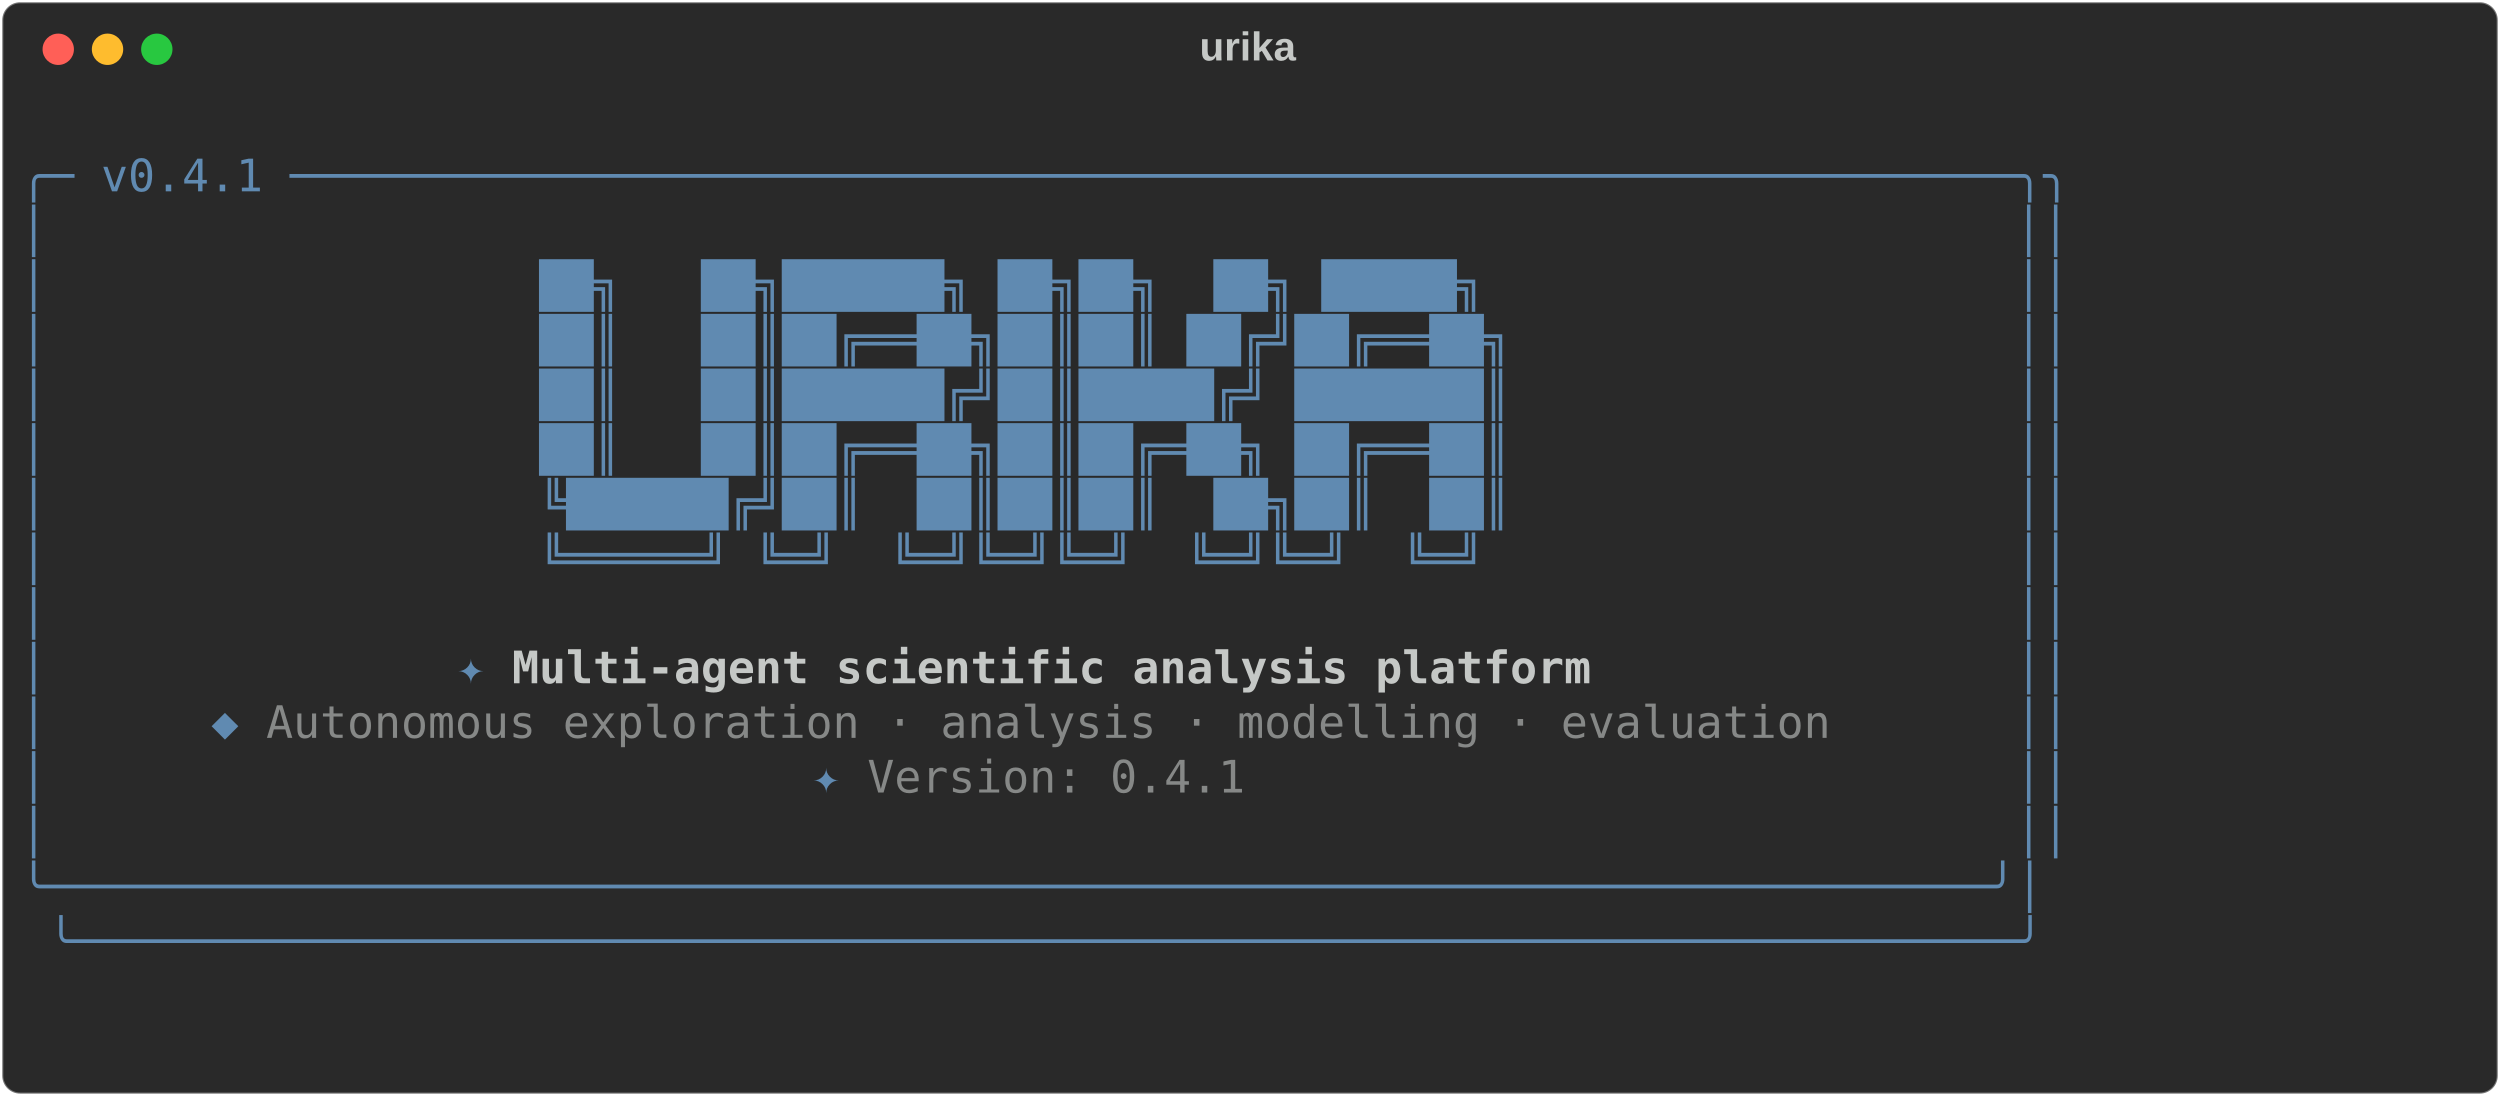
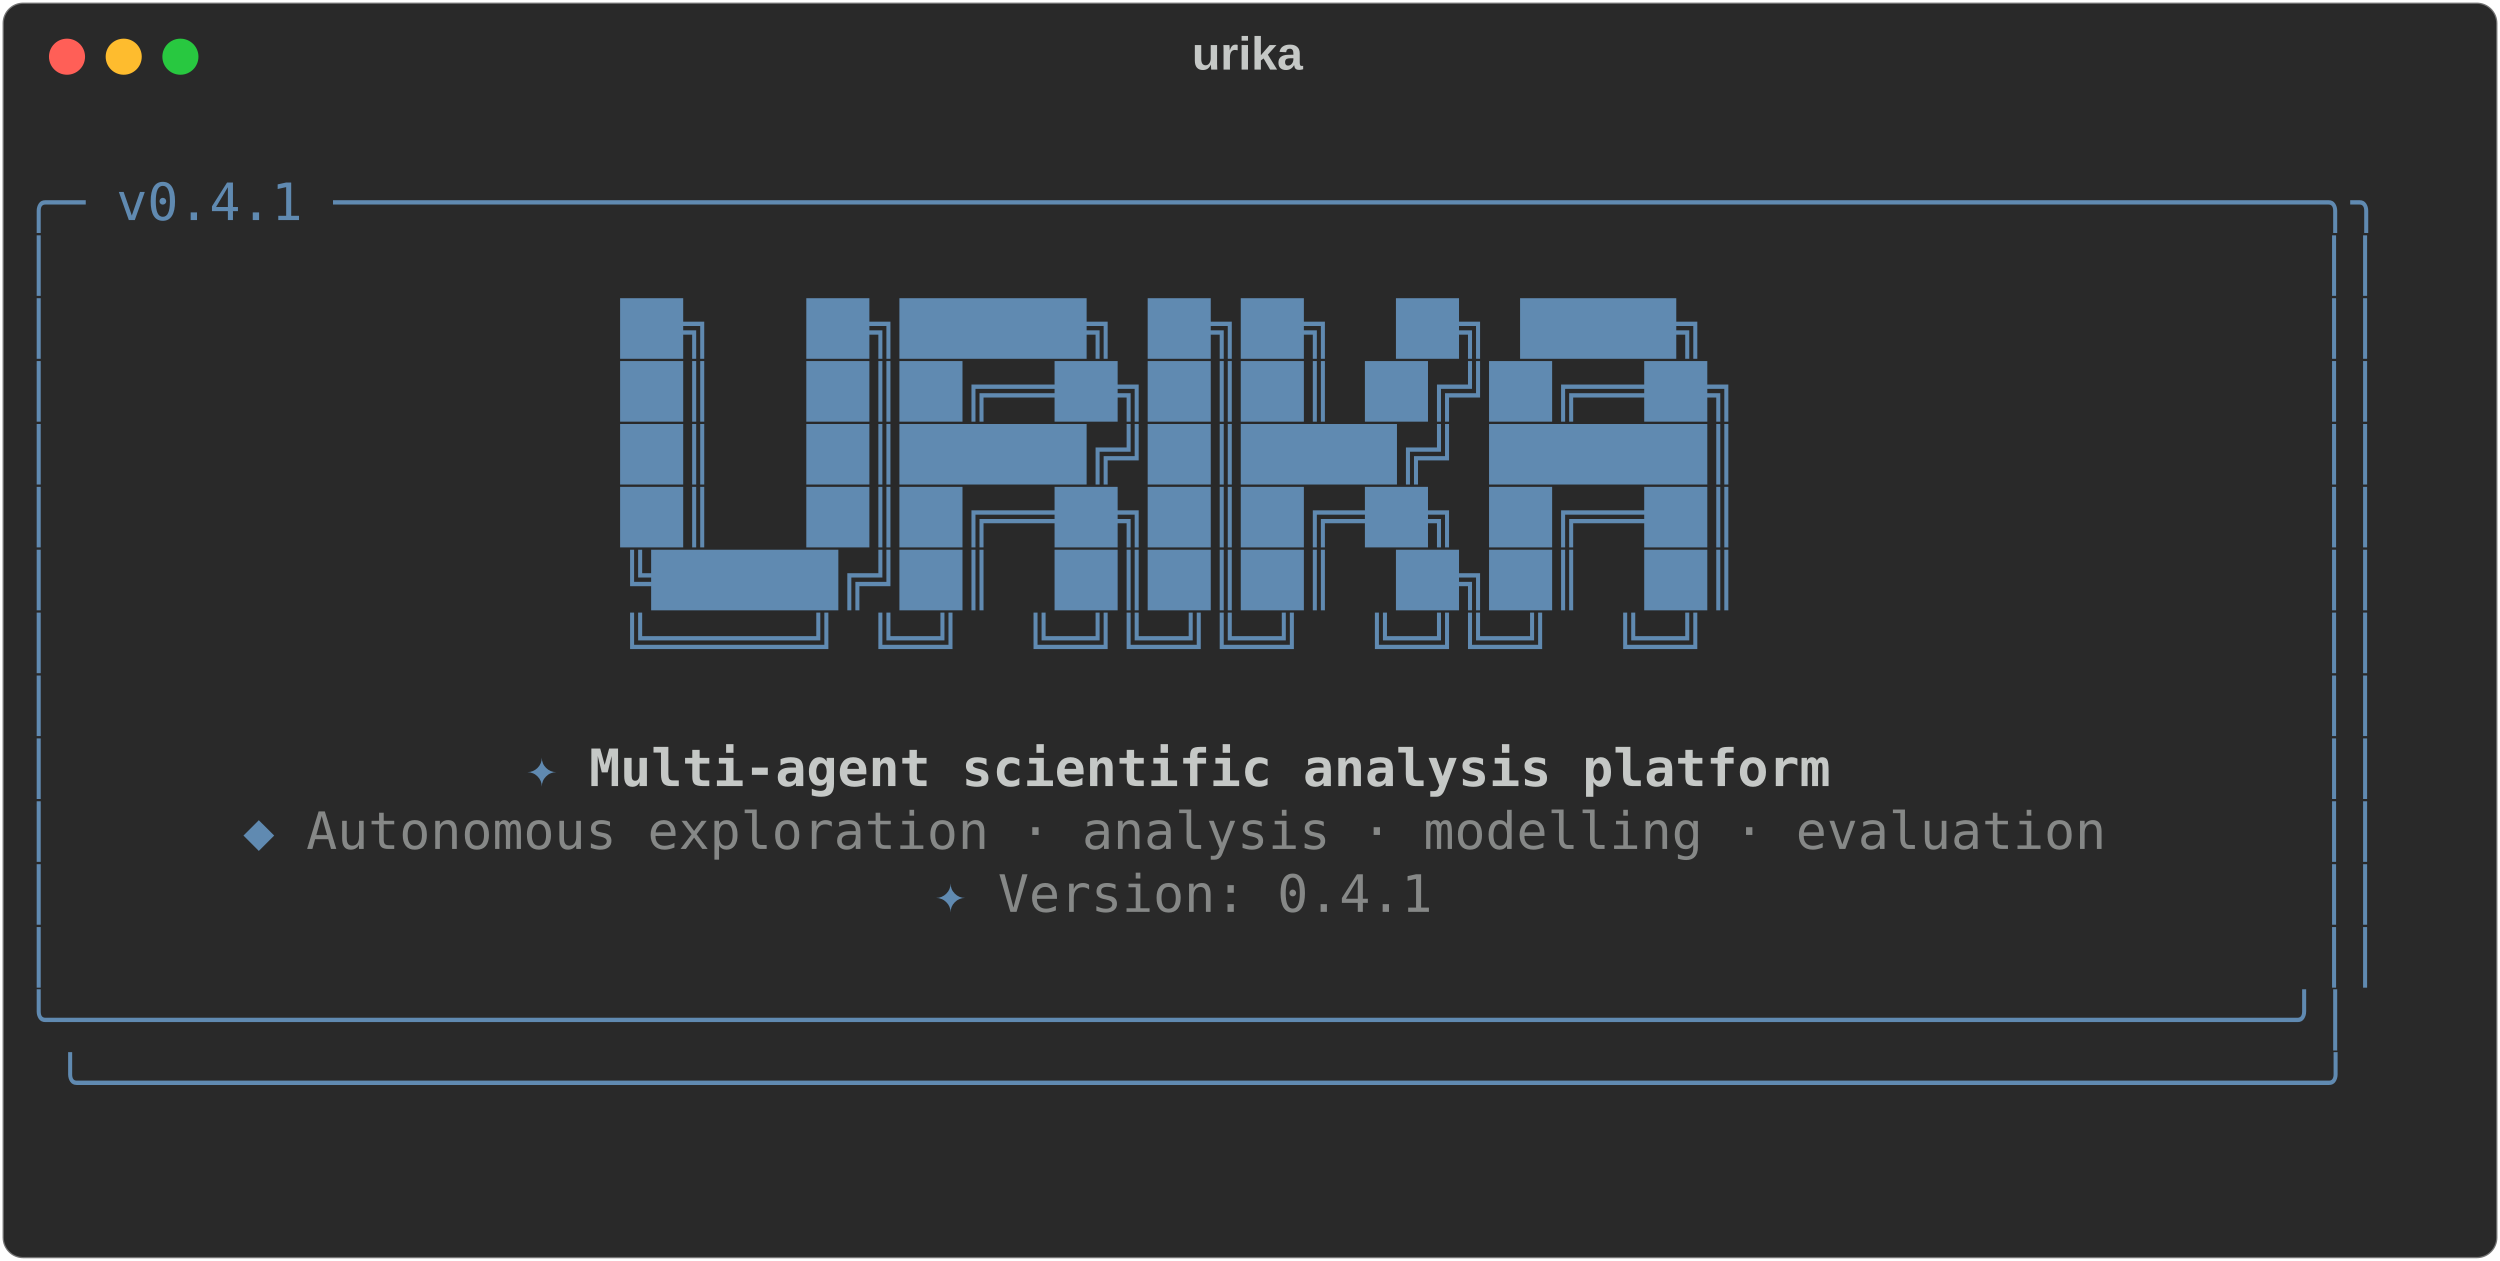
- <svg xmlns="http://www.w3.org/2000/svg" class="rich-terminal" viewBox="0 0 1116 489.2">
+ <svg xmlns="http://www.w3.org/2000/svg" class="rich-terminal" viewBox="0 0 970 489.2">
  <style>

    @font-face {
        font-family: "JetBrains Mono", "Fira Code";
        src: local("FiraCode-Regular"),
                url("https://cdnjs.cloudflare.com/ajax/libs/firacode/6.2.0/woff2/FiraCode-Regular.woff2") format("woff2"),
                url("https://cdnjs.cloudflare.com/ajax/libs/firacode/6.2.0/woff/FiraCode-Regular.woff") format("woff");
        font-style: normal;
        font-weight: 400;
    }
    @font-face {
        font-family: "JetBrains Mono", "Fira Code";
        src: local("FiraCode-Bold"),
                url("https://cdnjs.cloudflare.com/ajax/libs/firacode/6.2.0/woff2/FiraCode-Bold.woff2") format("woff2"),
                url("https://cdnjs.cloudflare.com/ajax/libs/firacode/6.2.0/woff/FiraCode-Bold.woff") format("woff");
        font-style: bold;
        font-weight: 700;
    }

    .terminal-3020622327-matrix {
        font-family: Fira Code, monospace;
        font-size: 20px;
        line-height: 24.4px;
        font-variant-east-asian: full-width;
    }

    .terminal-3020622327-title {
        font-size: 18px;
        font-weight: bold;
        font-family: arial;
    }

    .terminal-3020622327-r1 { fill: #c5c8c6 }
.terminal-3020622327-r2 { fill: #608ab1 }
.terminal-3020622327-r3 { fill: #c5c8c6;font-weight: bold }
.terminal-3020622327-r4 { fill: #868887 }
    </style>
  <defs>
    <clipPath id="terminal-3020622327-clip-terminal">
-       <rect x="0" y="0" width="1097.0" height="438.2" />
+       <rect x="0" y="0" width="950.6" height="438.2" />
    </clipPath>
    <clipPath id="terminal-3020622327-line-0">
-       <rect x="0" y="1.5" width="1098" height="24.65" />
+       <rect x="0" y="1.5" width="951.6" height="24.65" />
    </clipPath>
    <clipPath id="terminal-3020622327-line-1">
-       <rect x="0" y="25.9" width="1098" height="24.65" />
+       <rect x="0" y="25.9" width="951.6" height="24.65" />
    </clipPath>
    <clipPath id="terminal-3020622327-line-2">
-       <rect x="0" y="50.3" width="1098" height="24.65" />
+       <rect x="0" y="50.3" width="951.6" height="24.65" />
    </clipPath>
    <clipPath id="terminal-3020622327-line-3">
-       <rect x="0" y="74.7" width="1098" height="24.65" />
+       <rect x="0" y="74.7" width="951.6" height="24.65" />
    </clipPath>
    <clipPath id="terminal-3020622327-line-4">
-       <rect x="0" y="99.1" width="1098" height="24.65" />
+       <rect x="0" y="99.1" width="951.6" height="24.65" />
    </clipPath>
    <clipPath id="terminal-3020622327-line-5">
-       <rect x="0" y="123.5" width="1098" height="24.65" />
+       <rect x="0" y="123.5" width="951.6" height="24.65" />
    </clipPath>
    <clipPath id="terminal-3020622327-line-6">
-       <rect x="0" y="147.9" width="1098" height="24.65" />
+       <rect x="0" y="147.9" width="951.6" height="24.65" />
    </clipPath>
    <clipPath id="terminal-3020622327-line-7">
-       <rect x="0" y="172.3" width="1098" height="24.65" />
+       <rect x="0" y="172.3" width="951.6" height="24.65" />
    </clipPath>
    <clipPath id="terminal-3020622327-line-8">
-       <rect x="0" y="196.7" width="1098" height="24.65" />
+       <rect x="0" y="196.7" width="951.6" height="24.65" />
    </clipPath>
    <clipPath id="terminal-3020622327-line-9">
-       <rect x="0" y="221.1" width="1098" height="24.65" />
+       <rect x="0" y="221.1" width="951.6" height="24.65" />
    </clipPath>
    <clipPath id="terminal-3020622327-line-10">
-       <rect x="0" y="245.5" width="1098" height="24.65" />
+       <rect x="0" y="245.5" width="951.6" height="24.65" />
    </clipPath>
    <clipPath id="terminal-3020622327-line-11">
-       <rect x="0" y="269.9" width="1098" height="24.65" />
+       <rect x="0" y="269.9" width="951.6" height="24.65" />
    </clipPath>
    <clipPath id="terminal-3020622327-line-12">
-       <rect x="0" y="294.3" width="1098" height="24.65" />
+       <rect x="0" y="294.3" width="951.6" height="24.65" />
    </clipPath>
    <clipPath id="terminal-3020622327-line-13">
-       <rect x="0" y="318.7" width="1098" height="24.65" />
+       <rect x="0" y="318.7" width="951.6" height="24.65" />
    </clipPath>
    <clipPath id="terminal-3020622327-line-14">
-       <rect x="0" y="343.1" width="1098" height="24.65" />
+       <rect x="0" y="343.1" width="951.6" height="24.65" />
    </clipPath>
    <clipPath id="terminal-3020622327-line-15">
-       <rect x="0" y="367.5" width="1098" height="24.65" />
+       <rect x="0" y="367.5" width="951.6" height="24.65" />
    </clipPath>
    <clipPath id="terminal-3020622327-line-16">
-       <rect x="0" y="391.9" width="1098" height="24.65" />
+       <rect x="0" y="391.9" width="951.6" height="24.65" />
    </clipPath>
  </defs>
-   <rect fill="#292929" stroke="rgba(255,255,255,0.35)" stroke-width="1" x="1" y="1" width="1114" height="487.2" rx="8" />
-   <text class="terminal-3020622327-title" fill="#c5c8c6" text-anchor="middle" x="557" y="27">urika</text>
+   <rect fill="#292929" stroke="rgba(255,255,255,0.35)" stroke-width="1" x="1" y="1" width="968" height="487.2" rx="8" />
+   <text class="terminal-3020622327-title" fill="#c5c8c6" text-anchor="middle" x="484" y="27">urika</text>
  <g transform="translate(26,22)">
    <circle cx="0" cy="0" r="7" fill="#ff5f57" />
    <circle cx="22" cy="0" r="7" fill="#febc2e" />
    <circle cx="44" cy="0" r="7" fill="#28c840" />
  </g>
  <g transform="translate(9, 41)" clip-path="url(#terminal-3020622327-clip-terminal)">
    <g class="terminal-3020622327-matrix">
-       <text class="terminal-3020622327-r1" x="1098" y="20" textLength="12.2" clip-path="url(#terminal-3020622327-line-0)">
+       <text class="terminal-3020622327-r1" x="951.6" y="20" textLength="12.2" clip-path="url(#terminal-3020622327-line-0)">
</text>
      <text class="terminal-3020622327-r2" x="0" y="44.4" textLength="927.2" clip-path="url(#terminal-3020622327-line-1)">╭─ v0.4.1 ────────────────────────────────────────────────────────────────╮╮</text>
-       <text class="terminal-3020622327-r1" x="1098" y="44.4" textLength="12.2" clip-path="url(#terminal-3020622327-line-1)">
+       <text class="terminal-3020622327-r1" x="951.6" y="44.4" textLength="12.2" clip-path="url(#terminal-3020622327-line-1)">
</text>
      <text class="terminal-3020622327-r2" x="0" y="68.8" textLength="12.2" clip-path="url(#terminal-3020622327-line-2)">│</text>
      <text class="terminal-3020622327-r2" x="890.6" y="68.8" textLength="24.4" clip-path="url(#terminal-3020622327-line-2)">││</text>
-       <text class="terminal-3020622327-r1" x="1098" y="68.8" textLength="12.2" clip-path="url(#terminal-3020622327-line-2)">
+       <text class="terminal-3020622327-r1" x="951.6" y="68.8" textLength="12.2" clip-path="url(#terminal-3020622327-line-2)">
</text>
      <text class="terminal-3020622327-r2" x="0" y="93.2" textLength="12.2" clip-path="url(#terminal-3020622327-line-3)">│</text>
      <text class="terminal-3020622327-r2" x="231.8" y="93.2" textLength="439.2" clip-path="url(#terminal-3020622327-line-3)">██╗   ██╗██████╗ ██╗██╗  ██╗ █████╗ </text>
      <text class="terminal-3020622327-r2" x="890.6" y="93.2" textLength="24.4" clip-path="url(#terminal-3020622327-line-3)">││</text>
-       <text class="terminal-3020622327-r1" x="1098" y="93.2" textLength="12.2" clip-path="url(#terminal-3020622327-line-3)">
+       <text class="terminal-3020622327-r1" x="951.6" y="93.2" textLength="12.2" clip-path="url(#terminal-3020622327-line-3)">
</text>
      <text class="terminal-3020622327-r2" x="0" y="117.6" textLength="12.2" clip-path="url(#terminal-3020622327-line-4)">│</text>
      <text class="terminal-3020622327-r2" x="231.8" y="117.6" textLength="439.2" clip-path="url(#terminal-3020622327-line-4)">██║   ██║██╔══██╗██║██║ ██╔╝██╔══██╗</text>
      <text class="terminal-3020622327-r2" x="890.6" y="117.6" textLength="24.4" clip-path="url(#terminal-3020622327-line-4)">││</text>
-       <text class="terminal-3020622327-r1" x="1098" y="117.6" textLength="12.2" clip-path="url(#terminal-3020622327-line-4)">
+       <text class="terminal-3020622327-r1" x="951.6" y="117.6" textLength="12.2" clip-path="url(#terminal-3020622327-line-4)">
</text>
      <text class="terminal-3020622327-r2" x="0" y="142" textLength="12.2" clip-path="url(#terminal-3020622327-line-5)">│</text>
      <text class="terminal-3020622327-r2" x="231.8" y="142" textLength="439.2" clip-path="url(#terminal-3020622327-line-5)">██║   ██║██████╔╝██║█████╔╝ ███████║</text>
      <text class="terminal-3020622327-r2" x="890.6" y="142" textLength="24.4" clip-path="url(#terminal-3020622327-line-5)">││</text>
-       <text class="terminal-3020622327-r1" x="1098" y="142" textLength="12.2" clip-path="url(#terminal-3020622327-line-5)">
+       <text class="terminal-3020622327-r1" x="951.6" y="142" textLength="12.2" clip-path="url(#terminal-3020622327-line-5)">
</text>
      <text class="terminal-3020622327-r2" x="0" y="166.4" textLength="12.2" clip-path="url(#terminal-3020622327-line-6)">│</text>
      <text class="terminal-3020622327-r2" x="231.8" y="166.4" textLength="439.2" clip-path="url(#terminal-3020622327-line-6)">██║   ██║██╔══██╗██║██╔═██╗ ██╔══██║</text>
      <text class="terminal-3020622327-r2" x="890.6" y="166.4" textLength="24.4" clip-path="url(#terminal-3020622327-line-6)">││</text>
-       <text class="terminal-3020622327-r1" x="1098" y="166.4" textLength="12.2" clip-path="url(#terminal-3020622327-line-6)">
+       <text class="terminal-3020622327-r1" x="951.6" y="166.4" textLength="12.2" clip-path="url(#terminal-3020622327-line-6)">
</text>
      <text class="terminal-3020622327-r2" x="0" y="190.8" textLength="12.2" clip-path="url(#terminal-3020622327-line-7)">│</text>
      <text class="terminal-3020622327-r2" x="231.8" y="190.8" textLength="439.2" clip-path="url(#terminal-3020622327-line-7)">╚██████╔╝██║  ██║██║██║  ██╗██║  ██║</text>
      <text class="terminal-3020622327-r2" x="890.6" y="190.8" textLength="24.4" clip-path="url(#terminal-3020622327-line-7)">││</text>
-       <text class="terminal-3020622327-r1" x="1098" y="190.8" textLength="12.2" clip-path="url(#terminal-3020622327-line-7)">
+       <text class="terminal-3020622327-r1" x="951.6" y="190.8" textLength="12.2" clip-path="url(#terminal-3020622327-line-7)">
</text>
      <text class="terminal-3020622327-r2" x="0" y="215.2" textLength="12.2" clip-path="url(#terminal-3020622327-line-8)">│</text>
      <text class="terminal-3020622327-r2" x="231.8" y="215.2" textLength="439.2" clip-path="url(#terminal-3020622327-line-8)"> ╚═════╝ ╚═╝  ╚═╝╚═╝╚═╝  ╚═╝╚═╝  ╚═╝</text>
      <text class="terminal-3020622327-r2" x="890.6" y="215.2" textLength="24.4" clip-path="url(#terminal-3020622327-line-8)">││</text>
-       <text class="terminal-3020622327-r1" x="1098" y="215.2" textLength="12.2" clip-path="url(#terminal-3020622327-line-8)">
+       <text class="terminal-3020622327-r1" x="951.6" y="215.2" textLength="12.2" clip-path="url(#terminal-3020622327-line-8)">
</text>
      <text class="terminal-3020622327-r2" x="0" y="239.6" textLength="12.2" clip-path="url(#terminal-3020622327-line-9)">│</text>
      <text class="terminal-3020622327-r2" x="890.6" y="239.6" textLength="24.4" clip-path="url(#terminal-3020622327-line-9)">││</text>
-       <text class="terminal-3020622327-r1" x="1098" y="239.6" textLength="12.2" clip-path="url(#terminal-3020622327-line-9)">
+       <text class="terminal-3020622327-r1" x="951.6" y="239.6" textLength="12.2" clip-path="url(#terminal-3020622327-line-9)">
</text>
      <text class="terminal-3020622327-r2" x="0" y="264" textLength="12.2" clip-path="url(#terminal-3020622327-line-10)">│</text>
      <text class="terminal-3020622327-r2" x="195.2" y="264" textLength="12.2" clip-path="url(#terminal-3020622327-line-10)">✦</text>
      <text class="terminal-3020622327-r3" x="219.6" y="264" textLength="488" clip-path="url(#terminal-3020622327-line-10)">Multi-agent scientific analysis platform</text>
      <text class="terminal-3020622327-r2" x="890.6" y="264" textLength="24.4" clip-path="url(#terminal-3020622327-line-10)">││</text>
-       <text class="terminal-3020622327-r1" x="1098" y="264" textLength="12.2" clip-path="url(#terminal-3020622327-line-10)">
+       <text class="terminal-3020622327-r1" x="951.6" y="264" textLength="12.2" clip-path="url(#terminal-3020622327-line-10)">
</text>
      <text class="terminal-3020622327-r2" x="0" y="288.4" textLength="12.2" clip-path="url(#terminal-3020622327-line-11)">│</text>
      <text class="terminal-3020622327-r2" x="85.4" y="288.4" textLength="12.2" clip-path="url(#terminal-3020622327-line-11)">◆</text>
      <text class="terminal-3020622327-r4" x="109.8" y="288.4" textLength="707.6" clip-path="url(#terminal-3020622327-line-11)">Autonomous exploration · analysis · modelling · evaluation</text>
      <text class="terminal-3020622327-r2" x="890.6" y="288.4" textLength="24.4" clip-path="url(#terminal-3020622327-line-11)">││</text>
-       <text class="terminal-3020622327-r1" x="1098" y="288.4" textLength="12.2" clip-path="url(#terminal-3020622327-line-11)">
+       <text class="terminal-3020622327-r1" x="951.6" y="288.4" textLength="12.2" clip-path="url(#terminal-3020622327-line-11)">
</text>
      <text class="terminal-3020622327-r2" x="0" y="312.8" textLength="12.2" clip-path="url(#terminal-3020622327-line-12)">│</text>
      <text class="terminal-3020622327-r2" x="353.8" y="312.8" textLength="12.2" clip-path="url(#terminal-3020622327-line-12)">✦</text>
      <text class="terminal-3020622327-r4" x="378.2" y="312.8" textLength="170.8" clip-path="url(#terminal-3020622327-line-12)">Version: 0.4.1</text>
      <text class="terminal-3020622327-r2" x="890.6" y="312.8" textLength="24.4" clip-path="url(#terminal-3020622327-line-12)">││</text>
-       <text class="terminal-3020622327-r1" x="1098" y="312.8" textLength="12.2" clip-path="url(#terminal-3020622327-line-12)">
+       <text class="terminal-3020622327-r1" x="951.6" y="312.8" textLength="12.2" clip-path="url(#terminal-3020622327-line-12)">
</text>
      <text class="terminal-3020622327-r2" x="0" y="337.2" textLength="12.2" clip-path="url(#terminal-3020622327-line-13)">│</text>
      <text class="terminal-3020622327-r2" x="890.6" y="337.2" textLength="24.4" clip-path="url(#terminal-3020622327-line-13)">││</text>
-       <text class="terminal-3020622327-r1" x="1098" y="337.2" textLength="12.2" clip-path="url(#terminal-3020622327-line-13)">
+       <text class="terminal-3020622327-r1" x="951.6" y="337.2" textLength="12.2" clip-path="url(#terminal-3020622327-line-13)">
</text>
      <text class="terminal-3020622327-r2" x="0" y="361.6" textLength="915" clip-path="url(#terminal-3020622327-line-14)">╰────────────────────────────────────────────────────────────────────────╯│</text>
-       <text class="terminal-3020622327-r1" x="1098" y="361.6" textLength="12.2" clip-path="url(#terminal-3020622327-line-14)">
+       <text class="terminal-3020622327-r1" x="951.6" y="361.6" textLength="12.2" clip-path="url(#terminal-3020622327-line-14)">
</text>
      <text class="terminal-3020622327-r2" x="12.2" y="386" textLength="902.8" clip-path="url(#terminal-3020622327-line-15)">╰────────────────────────────────────────────────────────────────────────╯</text>
-       <text class="terminal-3020622327-r1" x="1098" y="386" textLength="12.2" clip-path="url(#terminal-3020622327-line-15)">
+       <text class="terminal-3020622327-r1" x="951.6" y="386" textLength="12.2" clip-path="url(#terminal-3020622327-line-15)">
</text>
-       <text class="terminal-3020622327-r1" x="1098" y="410.4" textLength="12.2" clip-path="url(#terminal-3020622327-line-16)">
+       <text class="terminal-3020622327-r1" x="951.6" y="410.4" textLength="12.2" clip-path="url(#terminal-3020622327-line-16)">
</text>
-       <text class="terminal-3020622327-r1" x="1098" y="434.8" textLength="12.2" clip-path="url(#terminal-3020622327-line-17)">
+       <text class="terminal-3020622327-r1" x="951.6" y="434.8" textLength="12.2" clip-path="url(#terminal-3020622327-line-17)">
</text>
    </g>
  </g>
</svg>
